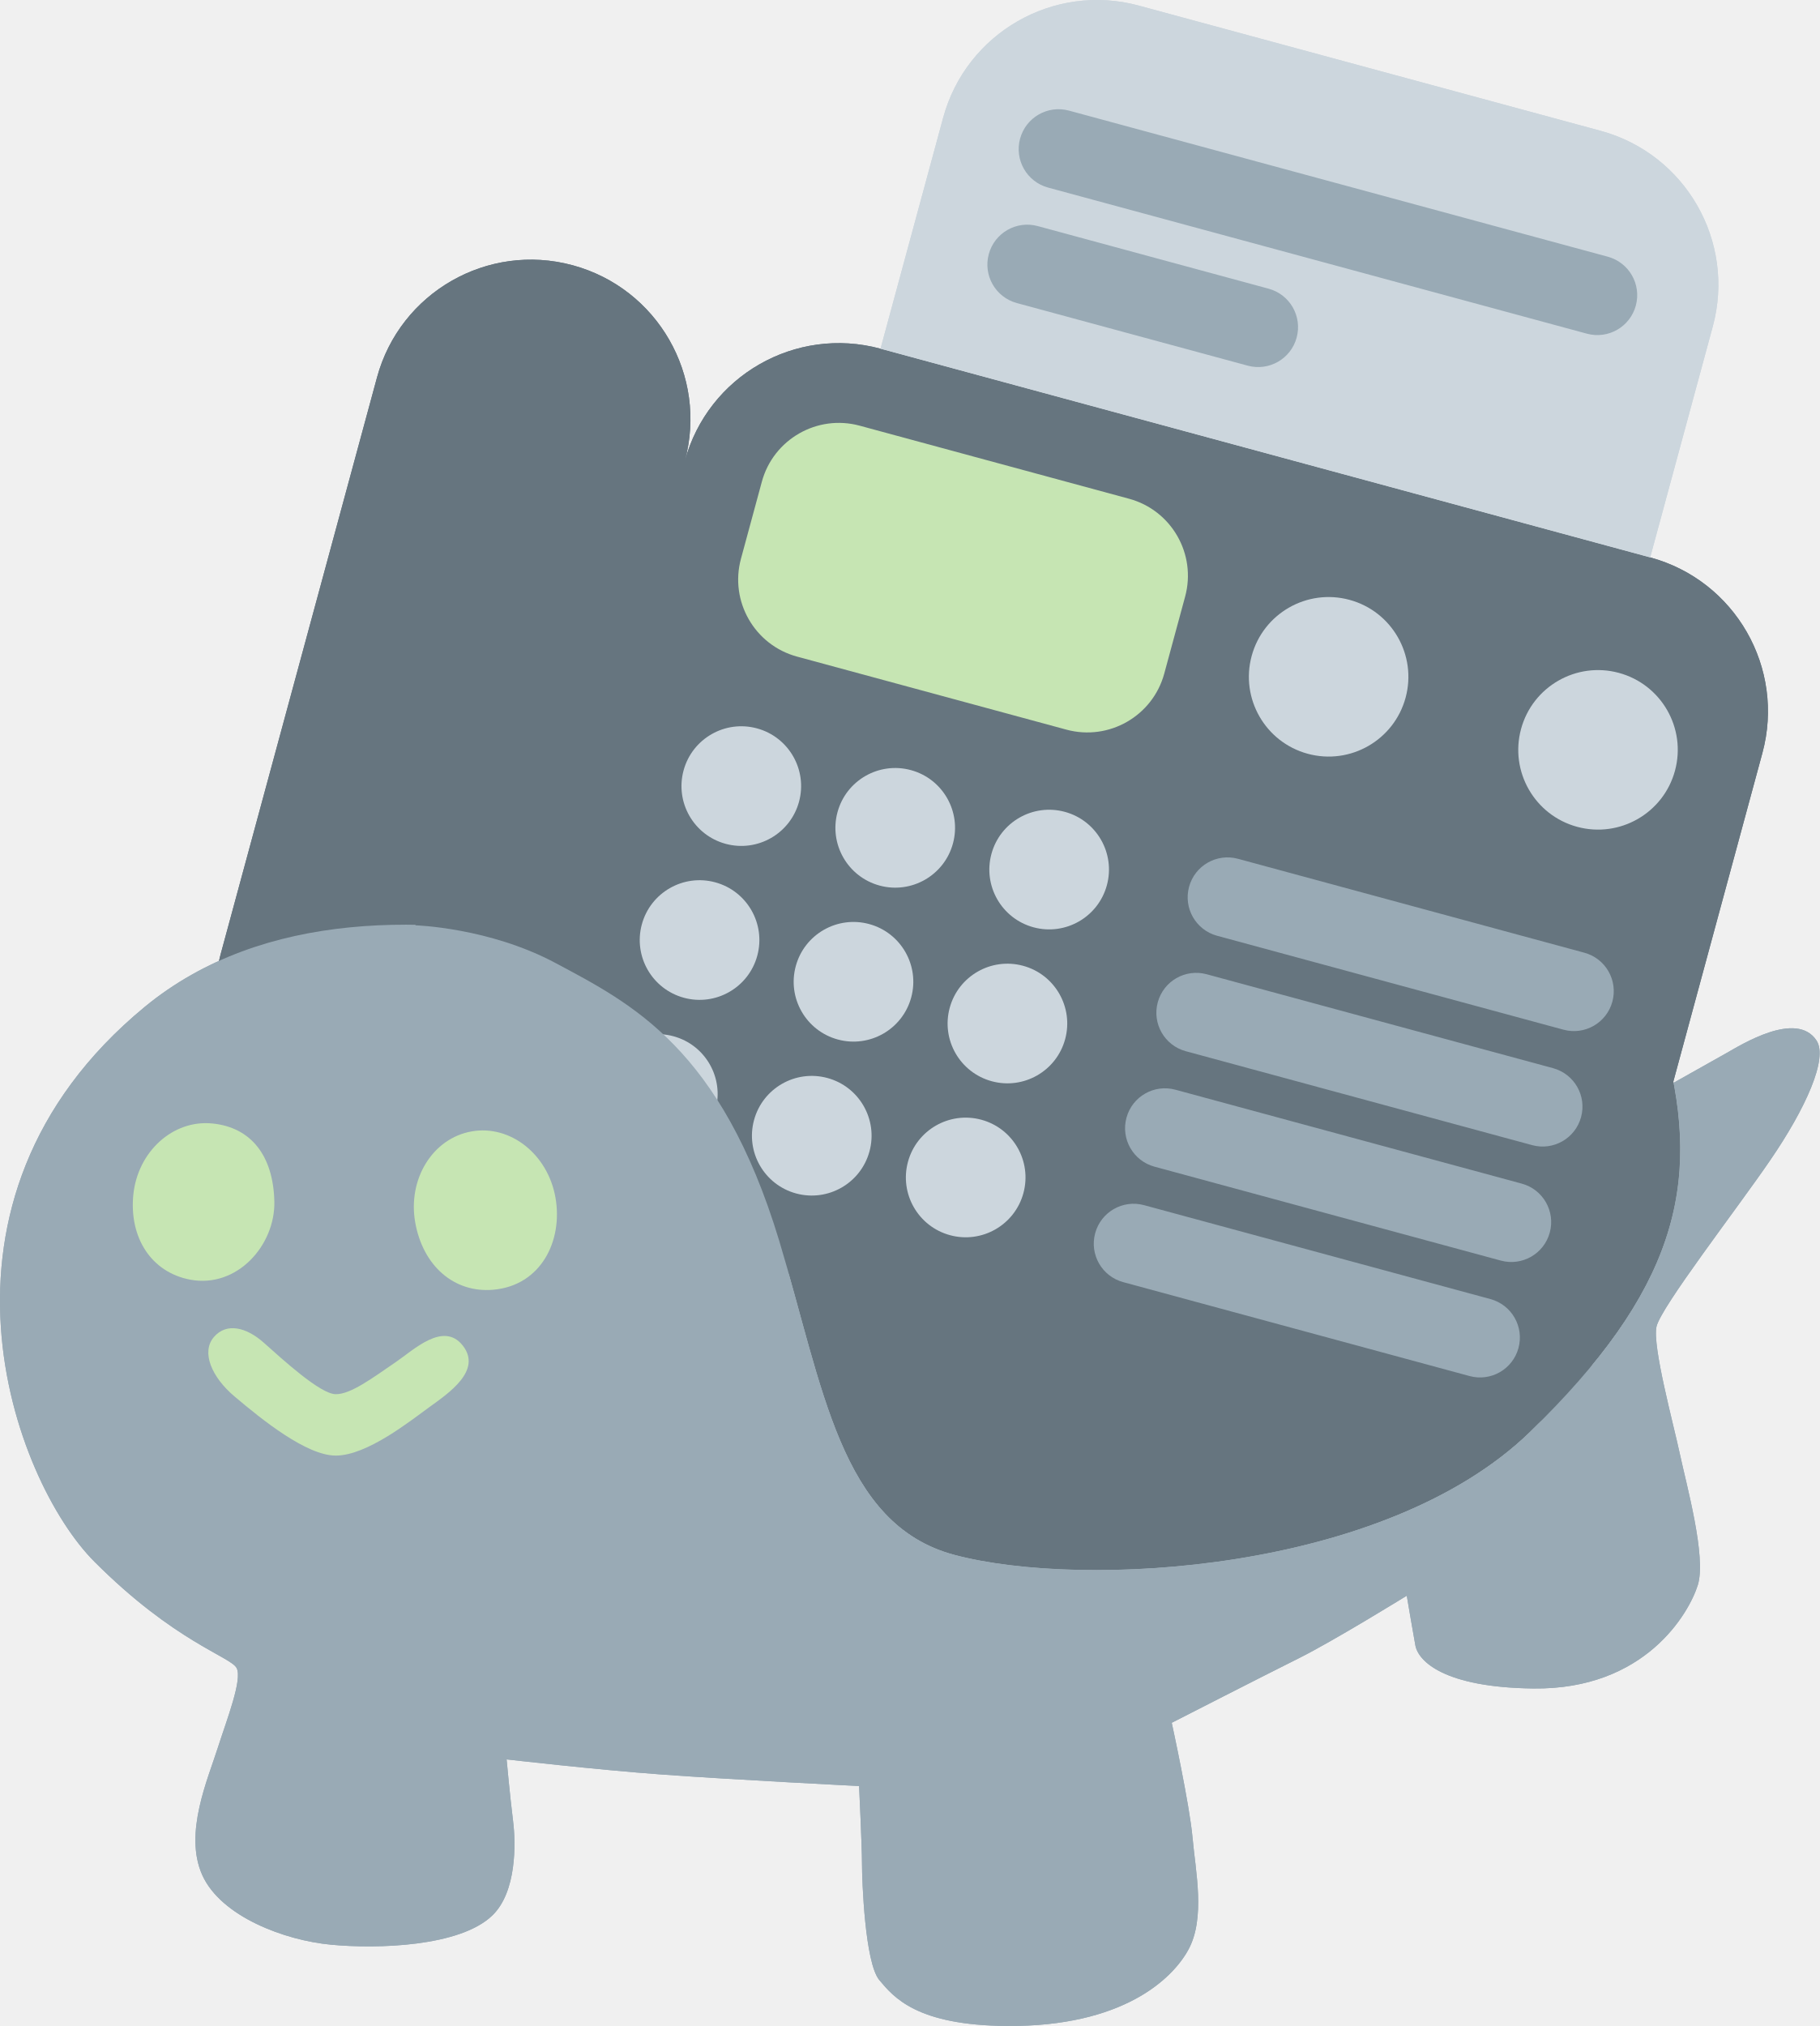
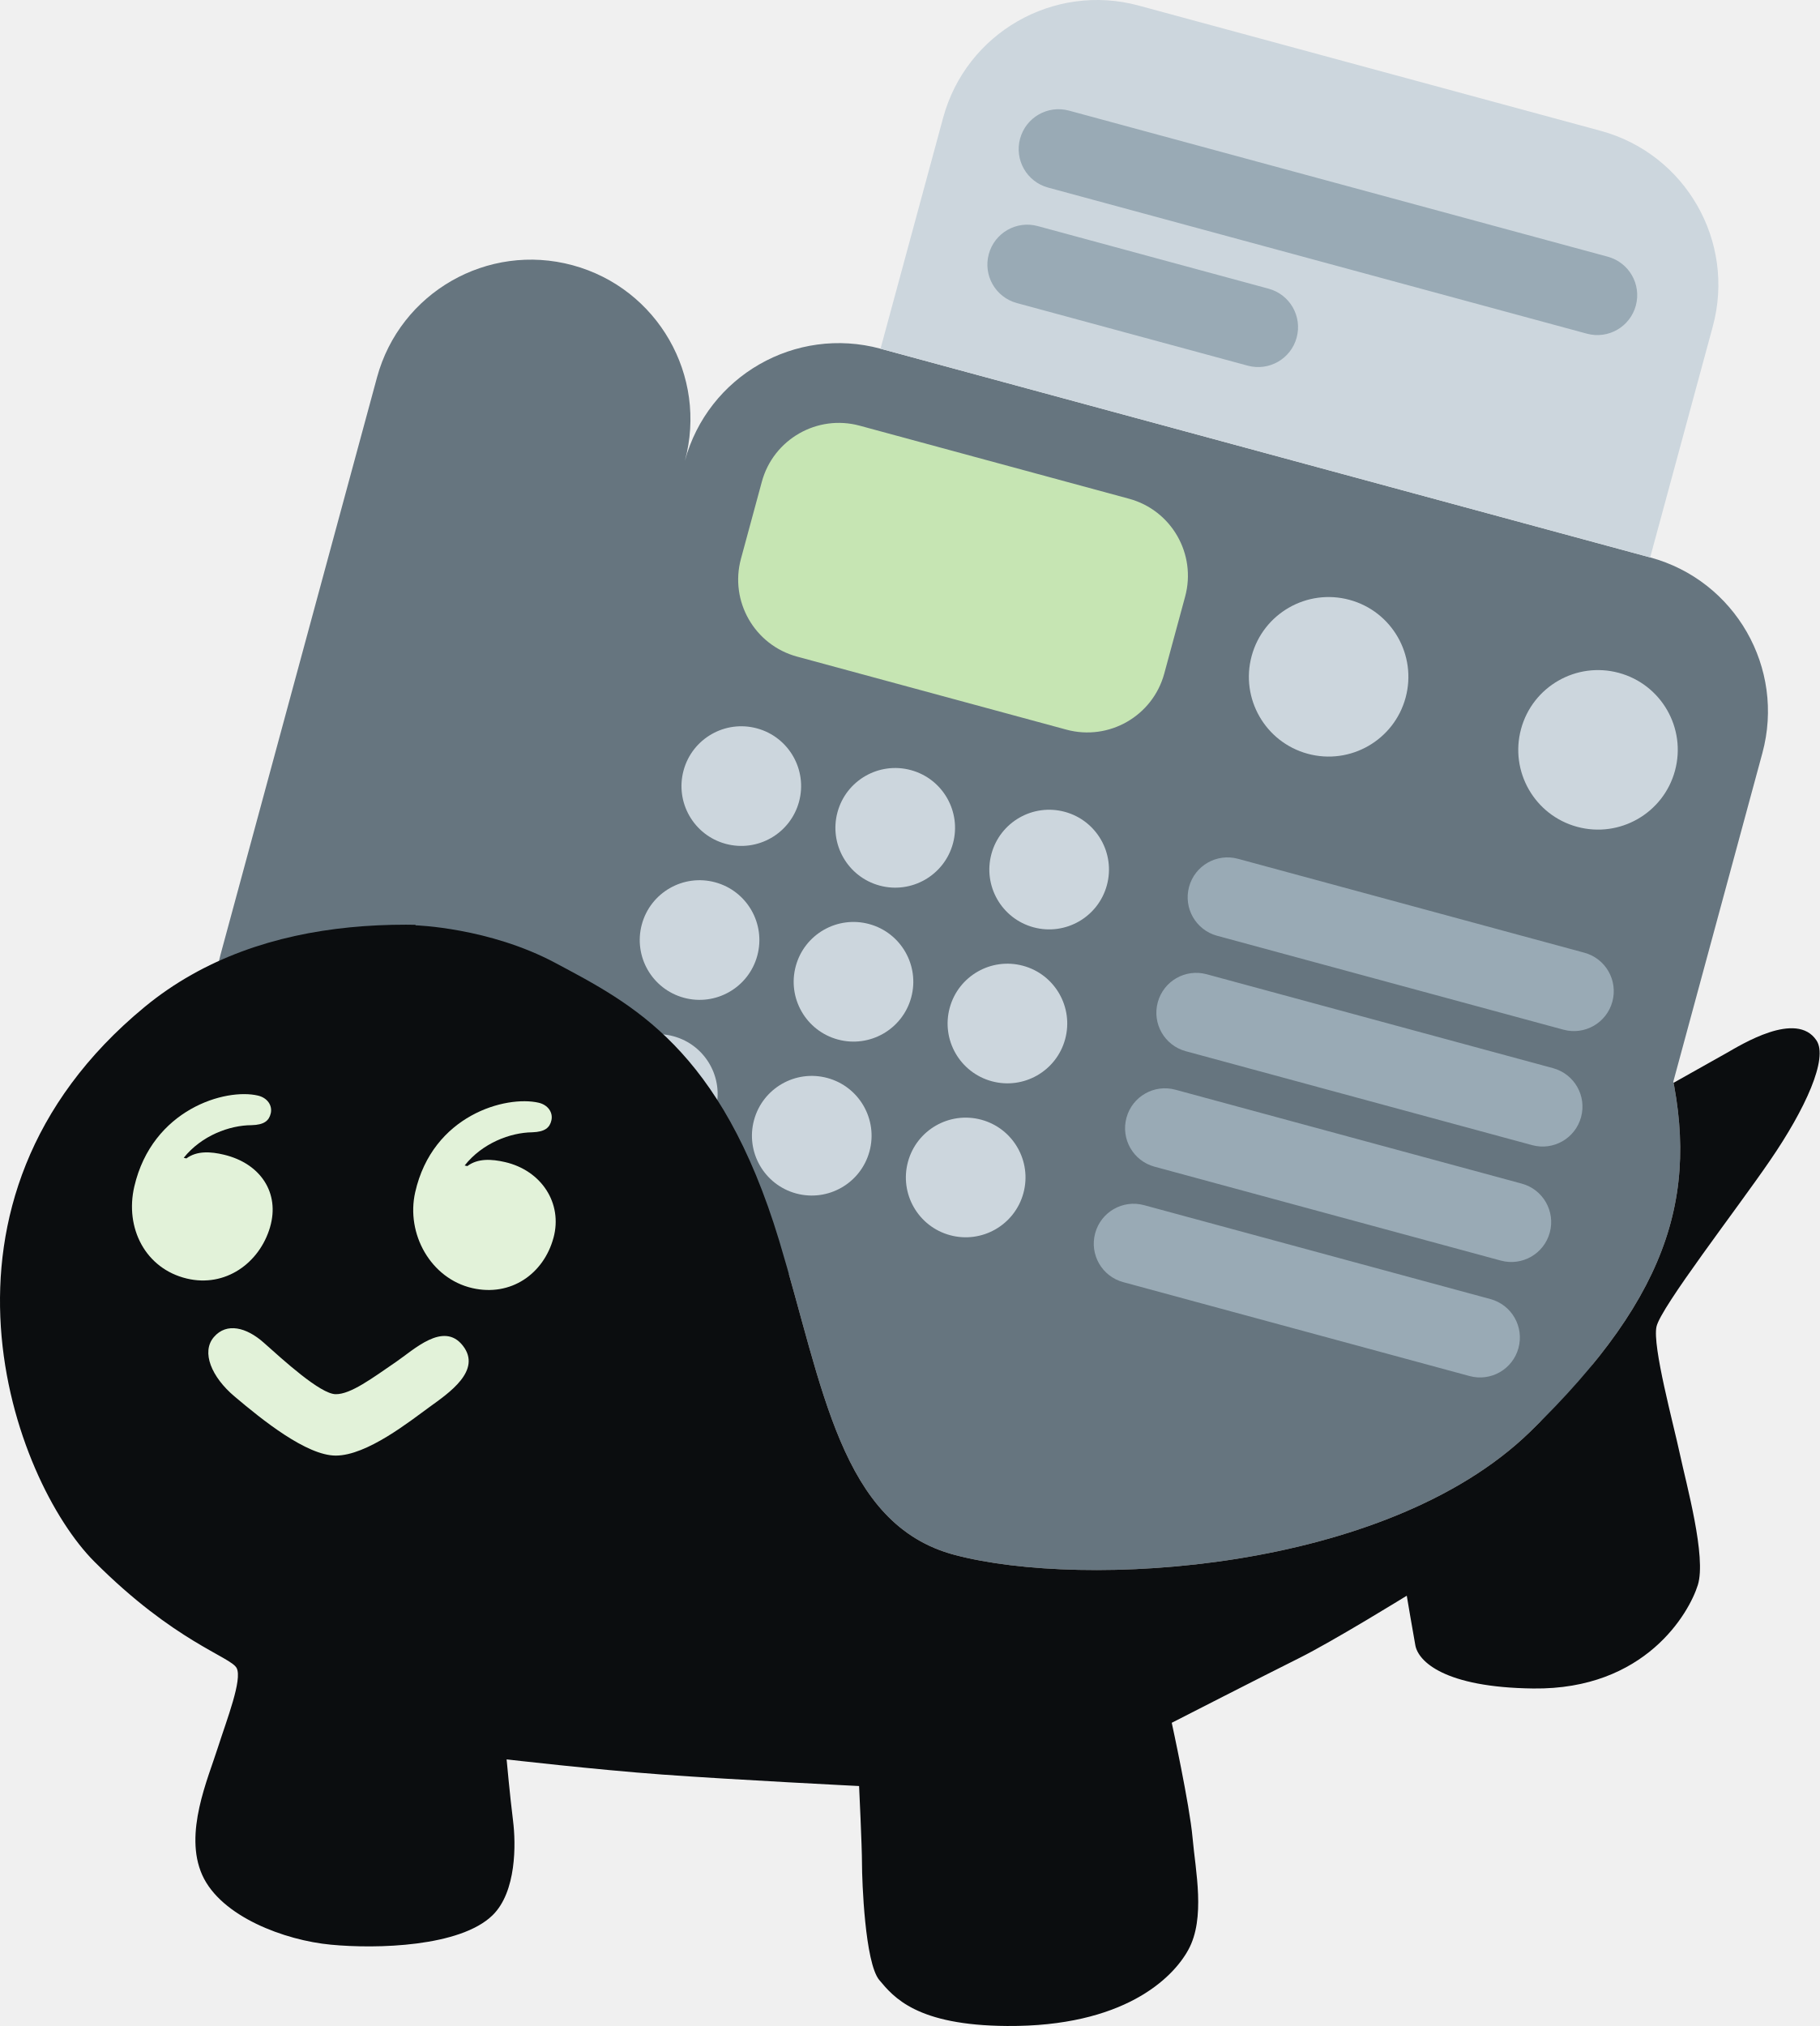
<svg xmlns="http://www.w3.org/2000/svg" version="1.1" id="Layer_2" x="0px" y="0px" viewBox="0 0 118.844 132.309" xml:space="preserve" width="118.844" height="132.309">
  <defs id="defs5505">
    <filter id="mask-powermask-path-effect6462_inverse" style="color-interpolation-filters:sRGB" height="100" width="100" x="-50" y="-50">
      <feColorMatrix id="mask-powermask-path-effect6462_primitive1" values="1" type="saturate" result="fbSourceGraphic" />
      <feColorMatrix id="mask-powermask-path-effect6462_primitive2" values="-1 0 0 0 1 0 -1 0 0 1 0 0 -1 0 1 0 0 0 1 0 " in="fbSourceGraphic" />
    </filter>
    <clipPath clipPathUnits="userSpaceOnUse" id="clipPath6497">
      <path style="display:none;fill:#ffffff;fill-opacity:1" d="M 66.25,25.28 C 52.32,25.9 41.87,32.8 36.68,40.34 c -3.1,4.5 -4.65,7.74 -4.65,7.74 0,0 4.81,0.14 9.15,2.46 5,2.67 10.8,5.56 14.61,18.13 2.87,9.5 3.98,18.53 11.44,20.52 8.45,2.25 28.16,1.13 37.59,-8.02 9.43,-9.15 11.26,-16.05 8.87,-25.06 C 111.3,47.1 100.52,31.06 85.53,26.83 79.06,25 72.58,25 66.25,25.28 Z" id="path6499" />
      <path id="lpe_path-effect6501" style="display:inline;fill:#ffffff;fill-opacity:1" class="powerclip" d="M -0.098,43.04 H 128.746 V 124.961 H -0.098 Z M 66.25,25.28 C 52.32,25.9 41.87,32.8 36.68,40.34 c -3.1,4.5 -4.65,7.74 -4.65,7.74 0,0 4.81,0.14 9.15,2.46 5,2.67 10.8,5.56 14.61,18.13 2.87,9.5 3.98,18.53 11.44,20.52 8.45,2.25 28.16,1.13 37.59,-8.02 9.43,-9.15 11.26,-16.05 8.87,-25.06 C 111.3,47.1 100.52,31.06 85.53,26.83 79.06,25 72.58,25 66.25,25.28 Z" />
    </clipPath>
    <clipPath clipPathUnits="userSpaceOnUse" id="clipath_lpe_path-effect6571">
-       <path style="display:none;fill:#ffffff;fill-opacity:1" d="M 66.25,25.28 C 52.32,25.9 41.87,32.8 36.68,40.34 c -3.1,4.5 -4.65,7.74 -4.65,7.74 0,0 4.81,0.14 9.15,2.46 5,2.67 10.8,5.56 14.61,18.13 2.87,9.5 3.98,18.53 11.44,20.52 8.45,2.25 28.16,1.13 37.59,-8.02 9.43,-9.15 11.26,-16.05 8.87,-25.06 C 111.3,47.1 100.52,31.06 85.53,26.83 79.06,25 72.58,25 66.25,25.28 Z" id="path6573" />
-       <path id="lpe_path-effect6571" style="display:inline;fill:#ffffff;fill-opacity:1" class="powerclip" d="M -0.098,43.04 H 128.746 V 124.961 H -0.098 Z M 66.25,25.28 C 52.32,25.9 41.87,32.8 36.68,40.34 c -3.1,4.5 -4.65,7.74 -4.65,7.74 0,0 4.81,0.14 9.15,2.46 5,2.67 10.8,5.56 14.61,18.13 2.87,9.5 3.98,18.53 11.44,20.52 8.45,2.25 28.16,1.13 37.59,-8.02 9.43,-9.15 11.26,-16.05 8.87,-25.06 C 111.3,47.1 100.52,31.06 85.53,26.83 79.06,25 72.58,25 66.25,25.28 Z" />
+       <path style="display:block;fill:#ffffff;fill-opacity:1" d="M 66.25,25.28 C 52.32,25.9 41.87,32.8 36.68,40.34 c -3.1,4.5 -4.65,7.74 -4.65,7.74 0,0 4.81,0.14 9.15,2.46 5,2.67 10.8,5.56 14.61,18.13 2.87,9.5 3.98,18.53 11.44,20.52 8.45,2.25 28.16,1.13 37.59,-8.02 9.43,-9.15 11.26,-16.05 8.87,-25.06 C 111.3,47.1 100.52,31.06 85.53,26.83 79.06,25 72.58,25 66.25,25.28 Z" id="path6573" />
    </clipPath>
  </defs>
  <g id="g6301" transform="translate(-4.902117,12.34806)">
    <path style="display:inline;fill:#66757f;fill-opacity:1" d="M 66.25,25.28 C 52.32,25.9 41.87,32.8 36.68,40.34 c -3.1,4.5 -4.65,7.74 -4.65,7.74 0,0 4.81,0.14 9.15,2.46 5,2.67 10.8,5.56 14.61,18.13 2.87,9.5 3.98,18.53 11.44,20.52 8.45,2.25 28.16,1.13 37.59,-8.02 9.43,-9.15 11.26,-16.05 8.87,-25.06 C 111.3,47.1 100.52,31.06 85.53,26.83 79.06,25 72.58,25 66.25,25.28 Z" id="path5492" />
    <g id="g6293" style="display:inline">
      <path fill="#66757f" d="M 112.677,24.054 62.41,10.425 C 56.858,8.92 51.136,12.201 49.631,17.753 51.136,12.201 47.855,6.479 42.303,4.974 36.751,3.469 31.029,6.75 29.524,12.302 l -10.221,37.7 c -1.505,5.552 1.776,11.274 7.328,12.779 5.552,1.505 11.274,-1.776 12.779,-7.328 -1.505,5.552 1.776,11.274 7.328,12.779 l 50.267,13.629 c 5.552,1.505 11.274,-1.776 12.779,-7.328 l 10.221,-37.7 c 1.505,-5.552 -1.776,-11.274 -7.328,-12.779 z" id="path5556" style="stroke-width:2.604" />
      <path fill="#c6e5b3" d="m 80.942,31.638 c -0.752,2.775 -3.615,4.416 -6.39,3.664 L 56.959,30.532 c -2.775,-0.752 -4.416,-3.615 -3.664,-6.39 l 1.363,-5.027 c 0.752,-2.775 3.615,-4.416 6.39,-3.664 L 78.641,20.222 c 2.775,0.752 4.416,3.615 3.664,6.39 z" id="path5558" style="stroke-width:2.604" />
      <g fill="#ccd6dd" id="g5578" transform="matrix(2.513367,0.6814279,-0.6814279,2.513367,39.06397,-22.88541)">
        <circle cx="11.5" cy="21.5" r="1.5" id="circle5560" />
        <circle cx="15.5" cy="21.5" r="1.5" id="circle5562" />
        <circle cx="19.5" cy="21.5" r="1.5" id="circle5564" />
        <circle cx="11.5" cy="25.5" r="1.5" id="circle5566" />
        <circle cx="15.5" cy="25.5" r="1.5" id="circle5568" />
        <circle cx="19.5" cy="25.5" r="1.5" id="circle5570" />
        <circle cx="11.5" cy="29.5" r="1.5" id="circle5572" />
        <circle cx="15.5" cy="29.5" r="1.5" id="circle5574" />
        <circle cx="19.5" cy="29.5" r="1.5" id="circle5576" />
      </g>
      <path d="m 110.208,53.064 c -0.377,1.39 -1.805,2.209 -3.195,1.832 L 84.393,48.763 c -1.39,-0.377 -2.209,-1.805 -1.832,-3.195 0.377,-1.39 1.805,-2.209 3.195,-1.832 l 22.62,6.133 c 1.39,0.377 2.209,1.805 1.832,3.195 z m -2.044,7.54 c -0.377,1.39 -1.805,2.209 -3.195,1.832 L 82.349,56.303 c -1.39,-0.377 -2.209,-1.805 -1.832,-3.195 0.377,-1.39 1.805,-2.209 3.195,-1.832 l 22.62,6.133 c 1.39,0.377 2.209,1.805 1.832,3.195 z m -2.044,7.54 c -0.377,1.39 -1.805,2.209 -3.195,1.832 L 80.305,63.843 c -1.39,-0.377 -2.209,-1.805 -1.832,-3.195 0.377,-1.39 1.805,-2.209 3.195,-1.832 l 22.62,6.133 c 1.39,0.377 2.209,1.805 1.832,3.195 z m -2.044,7.54 c -0.377,1.39 -1.805,2.209 -3.195,1.832 L 78.261,71.383 c -1.39,-0.377 -2.209,-1.805 -1.832,-3.195 0.377,-1.39 1.805,-2.209 3.195,-1.832 l 22.62,6.133 c 1.39,0.377 2.209,1.805 1.832,3.195 z" fill="#99aab5" id="path5580" style="stroke-width:2.604" />
      <circle fill="#ccd6dd" cx="96.817" cy="6.752" r="5.208" id="circle5582" style="stroke-width:2.604" transform="rotate(15.16945)" />
      <circle fill="#ccd6dd" cx="115.046" cy="6.752" r="5.208" id="circle5584" style="stroke-width:2.604" transform="rotate(15.16945)" />
      <path fill="#ccd6dd" d="M 112.677,24.054 62.41,10.425 66.499,-4.655 c 1.505,-5.552 7.227,-8.833 12.779,-7.328 l 30.16,8.177 c 5.552,1.505 8.833,7.227 7.328,12.779 z" id="path5586" style="stroke-width:2.604" />
      <path fill="#99aab5" d="m 111.739,7.611 c -0.377,1.39 -1.805,2.209 -3.195,1.832 L 73.357,-0.097 c -1.39,-0.377 -2.209,-1.805 -1.832,-3.195 0.377,-1.39 1.805,-2.209 3.195,-1.832 L 109.907,4.416 c 1.39,0.377 2.209,1.805 1.832,3.195 z M 89.588,9.7 C 89.211,11.089 87.783,11.908 86.393,11.532 L 71.313,7.443 C 69.923,7.066 69.104,5.638 69.481,4.248 69.858,2.858 71.286,2.039 72.676,2.416 l 15.08,4.089 c 1.39,0.377 2.209,1.805 1.832,3.195 z" id="path5588" style="stroke-width:2.604" />
    </g>
-     <path style="display:inline;fill:#99aab5;fill-opacity:1" d="m 112.7,59.21 c 0,0 3.94,-2.21 4.93,-2.77 0.99,-0.56 4.6,-2.82 5.91,-0.84 0.77,1.16 -0.7,4.44 -3.05,7.86 -2.14,3.13 -7.12,9.56 -7.4,10.83 -0.28,1.27 1.11,6.36 1.53,8.33 0.42,1.97 1.74,6.71 1.17,8.54 -0.57,1.83 -3.43,6.85 -10.75,6.76 -5.82,-0.07 -7.51,-1.78 -7.7,-2.82 -0.14,-0.75 -0.56,-3.24 -0.56,-3.24 0,0 -4.79,2.96 -7.04,4.08 -2.25,1.12 -8.31,4.22 -8.31,4.22 0,0 1.17,5.35 1.36,7.51 0.19,2.16 0.86,5.25 -0.28,7.32 -1.03,1.88 -4.25,5.02 -11.83,4.97 -5.92,-0.04 -7.41,-1.88 -8.35,-3 -0.94,-1.13 -1.13,-6.48 -1.13,-7.6 0,-1.12 -0.19,-5.07 -0.19,-5.07 0,0 -8.02,-0.4 -12.86,-0.75 -4.38,-0.32 -10.16,-0.99 -10.16,-0.99 0,0 0.21,2.33 0.42,4.01 0.19,1.5 0.23,4.64 -1.34,6.17 -2.11,2.06 -7.56,2.21 -10.56,1.92 -3,-0.28 -7.18,-1.83 -8.4,-4.55 -1.22,-2.72 0.38,-6.29 1.03,-8.35 0.58,-1.81 1.6,-4.41 1.22,-5.16 -0.38,-0.75 -4.04,-1.69 -9.29,-6.95 -5.26,-5.26 -12.13,-23.52 3.28,-36.23 15.49,-12.76 43.81,1.1 45.31,2.04 1.54,0.96 53.04,3.76 53.04,3.76 z" id="path5490" clip-path="url(#clipPath6497)" />
+     <path style="display:inline;fill:#0b0d0f;fill-opacity:1" d="m 112.7,59.21 c 0,0 3.94,-2.21 4.93,-2.77 0.99,-0.56 4.6,-2.82 5.91,-0.84 0.77,1.16 -0.7,4.44 -3.05,7.86 -2.14,3.13 -7.12,9.56 -7.4,10.83 -0.28,1.27 1.11,6.36 1.53,8.33 0.42,1.97 1.74,6.71 1.17,8.54 -0.57,1.83 -3.43,6.85 -10.75,6.76 -5.82,-0.07 -7.51,-1.78 -7.7,-2.82 -0.14,-0.75 -0.56,-3.24 -0.56,-3.24 0,0 -4.79,2.96 -7.04,4.08 -2.25,1.12 -8.31,4.22 -8.31,4.22 0,0 1.17,5.35 1.36,7.51 0.19,2.16 0.86,5.25 -0.28,7.32 -1.03,1.88 -4.25,5.02 -11.83,4.97 -5.92,-0.04 -7.41,-1.88 -8.35,-3 -0.94,-1.13 -1.13,-6.48 -1.13,-7.6 0,-1.12 -0.19,-5.07 -0.19,-5.07 0,0 -8.02,-0.4 -12.86,-0.75 -4.38,-0.32 -10.16,-0.99 -10.16,-0.99 0,0 0.21,2.33 0.42,4.01 0.19,1.5 0.23,4.64 -1.34,6.17 -2.11,2.06 -7.56,2.21 -10.56,1.92 -3,-0.28 -7.18,-1.83 -8.4,-4.55 -1.22,-2.72 0.38,-6.29 1.03,-8.35 0.58,-1.81 1.6,-4.41 1.22,-5.16 -0.38,-0.75 -4.04,-1.69 -9.29,-6.95 -5.26,-5.26 -12.13,-23.52 3.28,-36.23 15.49,-12.76 43.81,1.1 45.31,2.04 1.54,0.96 53.04,3.76 53.04,3.76 z" id="path5490" clip-path="url(#clipPath6497)" />
    <path style="display:none;fill:#66757f;fill-opacity:1" d="m 111.93,51.32 c -0.42,-0.99 -1.3,-2.5 -1.3,-2.5 0,0 -0.07,2.05 -0.25,3.13 -0.28,1.76 -1.25,5.42 -1.81,4.88 -1,-0.97 -5.73,-6.92 -7.98,-10.23 -1.71,-2.52 -7.6,-9.11 -7.74,-11.26 -0.07,-1.06 1.27,-4.65 1.27,-4.65 0,0 -1.22,-0.7 -2.35,-1.34 -0.88,-0.49 -2.16,-1.03 -2.16,-1.03 0,0 -0.77,4.9 -1.62,5.82 -0.75,0.81 -5.32,2.6 -8.87,3.94 -4.29,1.62 -8.45,3.73 -10,4.01 -1.36,0.25 -9.09,-1.41 -12,-1.97 -3.66,-0.7 -9.18,-2.26 -10.45,-3.17 -1.48,-1.06 -3.07,-3.78 -3.07,-3.78 0,0 -0.89,0.61 -1.78,1.31 -0.88,0.69 -2.02,2.06 -2.02,2.06 0,0 2.31,2.32 2.44,3.18 0.18,1.2 -1.27,2.83 -2.46,4.38 -0.72,0.93 -2.75,4.85 -2.75,4.85 0,0 0.97,0.09 2.15,0.63 1.23,0.57 2.38,1.16 2.38,1.16 0,0 2.97,-6.9 4.9,-7.53 1.65,-0.54 6.3,0.99 9.68,1.69 4.79,0.99 9.64,1.87 10.66,3.17 1.06,1.34 2.06,6.68 3.03,11.19 C 70.89,64.2 73.64,77.02 73,78 72.37,78.99 67.3,78.63 64.41,78.28 61.96,77.98 58,76.52 58,76.52 c 0,0 0.58,2.11 0.77,2.67 0.28,0.81 1.16,3.06 1.16,3.06 0,0 5.67,2.5 22.42,0.95 16.75,-1.55 25.03,-12.96 27.38,-18.02 3.14,-6.78 3.54,-10.39 3.54,-10.39 0,0 -0.92,-2.48 -1.34,-3.47 z M 96.65,73.21 C 92.41,75.88 81.45,78.7 79.47,77.64 77.89,76.79 75.53,63.7 74.4,57.86 73.68,54.12 71.95,48.44 72.99,46.67 c 0.7,-1.2 4.79,-2.99 7.81,-4.4 2.87,-1.33 6.97,-3.13 8.17,-2.99 1.7,0.2 5.35,6.12 9.01,11.19 3.66,5.07 7.67,10.35 7.74,12.18 0.09,1.84 -4.7,7.82 -9.07,10.56 z" id="path5494" />
-     <path style="display:inline;fill:#c6e5b3;fill-opacity:1" d="m 41.18,65.86 c 0.5,2.83 -0.95,5.75 -4.07,6.02 -2.56,0.22 -4.59,-1.57 -5.09,-4.4 -0.5,-2.83 1.14,-5.49 3.68,-5.94 2.52,-0.45 4.98,1.48 5.48,4.32 z" id="path5496" />
-     <path style="display:inline;fill:#c6e5b3;fill-opacity:1" d="m 22.82,66.11 c 0.07,2.84 -2.42,5.69 -5.5,5.11 -2.53,-0.48 -3.99,-2.73 -3.71,-5.55 0.29,-2.82 2.59,-4.9 5.15,-4.65 2.56,0.25 3.99,2.13 4.06,5.09 z" id="path5498" />
-     <path style="display:inline;fill:#c6e5b3;fill-opacity:1" d="m 30.77,76.59 c 1.16,-0.79 3.1,-2.67 4.36,-1.06 1.27,1.62 -0.92,3.1 -2.18,4.01 -1.27,0.92 -4.08,3.17 -6.12,3.17 -1.9,0 -4.79,-2.32 -6.62,-3.87 -1.49,-1.26 -2.18,-2.89 -1.34,-3.87 0.84,-0.98 2.14,-0.62 3.24,0.35 1.27,1.13 3.72,3.38 4.72,3.38 0.98,0.01 2.39,-1.05 3.94,-2.11 z" id="path5500" />
-     <path style="display:inline;fill:#66757f;fill-opacity:1" d="M 66.25,25.28 C 52.32,25.9 41.87,32.8 36.68,40.34 c -3.1,4.5 -4.65,7.74 -4.65,7.74 0,0 4.81,0.14 9.15,2.46 5,2.67 10.8,5.56 14.61,18.13 2.87,9.5 3.98,18.53 11.44,20.52 8.45,2.25 28.16,1.13 37.59,-8.02 9.43,-9.15 11.26,-16.05 8.87,-25.06 C 111.3,47.1 100.52,31.06 85.53,26.83 79.06,25 72.58,25 66.25,25.28 Z" id="path6523" />
-     <g id="g6559" style="display:inline">
-       <path fill="#66757f" d="M 112.677,24.054 62.41,10.425 C 56.858,8.92 51.136,12.201 49.631,17.753 51.136,12.201 47.855,6.479 42.303,4.974 36.751,3.469 31.029,6.75 29.524,12.302 l -10.221,37.7 c -1.505,5.552 1.776,11.274 7.328,12.779 5.552,1.505 11.274,-1.776 12.779,-7.328 -1.505,5.552 1.776,11.274 7.328,12.779 l 50.267,13.629 c 5.552,1.505 11.274,-1.776 12.779,-7.328 l 10.221,-37.7 c 1.505,-5.552 -1.776,-11.274 -7.328,-12.779 z" id="path6525" style="stroke-width:2.604" />
-       <path fill="#c6e5b3" d="m 80.942,31.638 c -0.752,2.775 -3.615,4.416 -6.39,3.664 L 56.959,30.532 c -2.775,-0.752 -4.416,-3.615 -3.664,-6.39 l 1.363,-5.027 c 0.752,-2.775 3.615,-4.416 6.39,-3.664 L 78.641,20.222 c 2.775,0.752 4.416,3.615 3.664,6.39 z" id="path6527" style="stroke-width:2.604" />
-       <g fill="#ccd6dd" id="g6547" transform="matrix(2.513367,0.6814279,-0.6814279,2.513367,39.06397,-22.88541)">
-         <circle cx="11.5" cy="21.5" r="1.5" id="circle6529" />
-         <circle cx="15.5" cy="21.5" r="1.5" id="circle6531" />
-         <circle cx="19.5" cy="21.5" r="1.5" id="circle6533" />
-         <circle cx="11.5" cy="25.5" r="1.5" id="circle6535" />
-         <circle cx="15.5" cy="25.5" r="1.5" id="circle6537" />
-         <circle cx="19.5" cy="25.5" r="1.5" id="circle6539" />
-         <circle cx="11.5" cy="29.5" r="1.5" id="circle6541" />
-         <circle cx="15.5" cy="29.5" r="1.5" id="circle6543" />
-         <circle cx="19.5" cy="29.5" r="1.5" id="circle6545" />
-       </g>
-       <path d="m 110.208,53.064 c -0.377,1.39 -1.805,2.209 -3.195,1.832 L 84.393,48.763 c -1.39,-0.377 -2.209,-1.805 -1.832,-3.195 0.377,-1.39 1.805,-2.209 3.195,-1.832 l 22.62,6.133 c 1.39,0.377 2.209,1.805 1.832,3.195 z m -2.044,7.54 c -0.377,1.39 -1.805,2.209 -3.195,1.832 L 82.349,56.303 c -1.39,-0.377 -2.209,-1.805 -1.832,-3.195 0.377,-1.39 1.805,-2.209 3.195,-1.832 l 22.62,6.133 c 1.39,0.377 2.209,1.805 1.832,3.195 z m -2.044,7.54 c -0.377,1.39 -1.805,2.209 -3.195,1.832 L 80.305,63.843 c -1.39,-0.377 -2.209,-1.805 -1.832,-3.195 0.377,-1.39 1.805,-2.209 3.195,-1.832 l 22.62,6.133 c 1.39,0.377 2.209,1.805 1.832,3.195 z m -2.044,7.54 c -0.377,1.39 -1.805,2.209 -3.195,1.832 L 78.261,71.383 c -1.39,-0.377 -2.209,-1.805 -1.832,-3.195 0.377,-1.39 1.805,-2.209 3.195,-1.832 l 22.62,6.133 c 1.39,0.377 2.209,1.805 1.832,3.195 z" fill="#99aab5" id="path6549" style="stroke-width:2.604" />
-       <circle fill="#ccd6dd" cx="96.817" cy="6.752" r="5.208" id="circle6551" style="stroke-width:2.604" transform="rotate(15.16945)" />
-       <circle fill="#ccd6dd" cx="115.046" cy="6.752" r="5.208" id="circle6553" style="stroke-width:2.604" transform="rotate(15.16945)" />
-       <path fill="#ccd6dd" d="M 112.677,24.054 62.41,10.425 66.499,-4.655 c 1.505,-5.552 7.227,-8.833 12.779,-7.328 l 30.16,8.177 c 5.552,1.505 8.833,7.227 7.328,12.779 z" id="path6555" style="stroke-width:2.604" />
-       <path fill="#99aab5" d="m 111.739,7.611 c -0.377,1.39 -1.805,2.209 -3.195,1.832 L 73.357,-0.097 c -1.39,-0.377 -2.209,-1.805 -1.832,-3.195 0.377,-1.39 1.805,-2.209 3.195,-1.832 L 109.907,4.416 c 1.39,0.377 2.209,1.805 1.832,3.195 z M 89.588,9.7 C 89.211,11.089 87.783,11.908 86.393,11.532 L 71.313,7.443 C 69.923,7.066 69.104,5.638 69.481,4.248 69.858,2.858 71.286,2.039 72.676,2.416 l 15.08,4.089 c 1.39,0.377 2.209,1.805 1.832,3.195 z" id="path6557" style="stroke-width:2.604" />
-     </g>
-     <path style="display:inline;fill:#99aab5;fill-opacity:1" d="m 112.7,59.21 c 0,0 3.94,-2.21 4.93,-2.77 0.99,-0.56 4.6,-2.82 5.91,-0.84 0.77,1.16 -0.7,4.44 -3.05,7.86 -2.14,3.13 -7.12,9.56 -7.4,10.83 -0.28,1.27 1.11,6.36 1.53,8.33 0.42,1.97 1.74,6.71 1.17,8.54 -0.57,1.83 -3.43,6.85 -10.75,6.76 -5.82,-0.07 -7.51,-1.78 -7.7,-2.82 -0.14,-0.75 -0.56,-3.24 -0.56,-3.24 0,0 -4.79,2.96 -7.04,4.08 -2.25,1.12 -8.31,4.22 -8.31,4.22 0,0 1.17,5.35 1.36,7.51 0.19,2.16 0.86,5.25 -0.28,7.32 -1.03,1.88 -4.25,5.02 -11.83,4.97 -5.92,-0.04 -7.41,-1.88 -8.35,-3 -0.94,-1.13 -1.13,-6.48 -1.13,-7.6 0,-1.12 -0.19,-5.07 -0.19,-5.07 0,0 -8.02,-0.4 -12.86,-0.75 -4.38,-0.32 -10.16,-0.99 -10.16,-0.99 0,0 0.21,2.33 0.42,4.01 0.19,1.5 0.23,4.64 -1.34,6.17 -2.11,2.06 -7.56,2.21 -10.56,1.92 -3,-0.28 -7.18,-1.83 -8.4,-4.55 -1.22,-2.72 0.38,-6.29 1.03,-8.35 0.58,-1.81 1.6,-4.41 1.22,-5.16 -0.38,-0.75 -4.04,-1.69 -9.29,-6.95 -5.26,-5.26 -12.13,-23.52 3.28,-36.23 15.49,-12.76 43.81,1.1 45.31,2.04 1.54,0.96 53.04,3.76 53.04,3.76 z" id="path6561" clip-path="url(#clipath_lpe_path-effect6571)" />
-     <path style="display:inline;fill:#c6e5b3;fill-opacity:1" d="m 41.18,65.86 c 0.5,2.83 -0.95,5.75 -4.07,6.02 -2.56,0.22 -4.59,-1.57 -5.09,-4.4 -0.5,-2.83 1.14,-5.49 3.68,-5.94 2.52,-0.45 4.98,1.48 5.48,4.32 z" id="path6563" />
-     <path style="display:inline;fill:#c6e5b3;fill-opacity:1" d="m 22.82,66.11 c 0.07,2.84 -2.42,5.69 -5.5,5.11 -2.53,-0.48 -3.99,-2.73 -3.71,-5.55 0.29,-2.82 2.59,-4.9 5.15,-4.65 2.56,0.25 3.99,2.13 4.06,5.09 z" id="path6565" />
-     <path style="display:inline;fill:#c6e5b3;fill-opacity:1" d="m 30.77,76.59 c 1.16,-0.79 3.1,-2.67 4.36,-1.06 1.27,1.62 -0.92,3.1 -2.18,4.01 -1.27,0.92 -4.08,3.17 -6.12,3.17 -1.9,0 -4.79,-2.32 -6.62,-3.87 -1.49,-1.26 -2.18,-2.89 -1.34,-3.87 0.84,-0.98 2.14,-0.62 3.24,0.35 1.27,1.13 3.72,3.38 4.72,3.38 0.98,0.01 2.39,-1.05 3.94,-2.11 z" id="path6567" />
+     <path style="display:none;fill:#cb67af;fill-opacity:1" d="m 41.18,65.86 c 0.5,2.83 -0.95,5.75 -4.07,6.02 -2.56,0.22 -4.59,-1.57 -5.09,-4.4 -0.5,-2.83 1.14,-5.49 3.68,-5.94 2.52,-0.45 4.98,1.48 5.48,4.32 z" id="path5496" />
+     <path style="display:none;fill:#ca64a9;fill-opacity:1" d="m 22.82,66.11 c 0.07,2.84 -2.42,5.69 -5.5,5.11 -2.53,-0.48 -3.99,-2.73 -3.71,-5.55 0.29,-2.82 2.59,-4.9 5.15,-4.65 2.56,0.25 3.99,2.13 4.06,5.09 z" id="path5498" />
+     <path style="display:inline;fill:#e2f2d9;fill-opacity:1" d="m 30.77,76.59 c 1.16,-0.79 3.1,-2.67 4.36,-1.06 1.27,1.62 -0.92,3.1 -2.18,4.01 -1.27,0.92 -4.08,3.17 -6.12,3.17 -1.9,0 -4.79,-2.32 -6.62,-3.87 -1.49,-1.26 -2.18,-2.89 -1.34,-3.87 0.84,-0.98 2.14,-0.62 3.24,0.35 1.27,1.13 3.72,3.38 4.72,3.38 0.98,0.01 2.39,-1.05 3.94,-2.11 z" id="path5500" />
+     <path d="m 22.538,67.797 c 0.659,-2.242 -0.623,-4.167 -3.006,-4.736 -0.866,-0.207 -1.766,-0.269 -2.458,0.243 l -0.173,-0.041 c 1.161,-1.448 2.988,-2.126 4.43,-2.131 0.828,-0.021 1.143,-0.295 1.254,-0.771 0.121,-0.517 -0.221,-1.014 -0.827,-1.159 -2.123,-0.507 -6.906,0.885 -8.083,5.933 -0.632,2.71 0.722,5.368 3.43,6.014 2.513,0.6 4.744,-1.008 5.434,-3.352 z" style="opacity:1;fill:#e2f2d9;fill-opacity:1;stroke-width:0.928" id="path5781" />
+     <path d="m 41.052,68.488 c 0.611,-2.255 -0.783,-4.398 -3.171,-4.947 -0.868,-0.2 -1.769,-0.254 -2.457,0.263 l -0.174,-0.04 c 1.151,-1.457 2.974,-2.15 4.416,-2.167 0.828,-0.028 1.142,-0.304 1.249,-0.781 0.117,-0.518 -0.228,-1.011 -0.836,-1.151 -2.127,-0.489 -6.92,0.796 -8.061,5.851 -0.612,2.714 1.016,5.633 3.729,6.256 2.518,0.579 4.666,-0.928 5.304,-3.285 z" style="opacity:1;fill:#e2f2d9;fill-opacity:1;stroke-width:0.928" id="path7248" />
  </g>
</svg>
